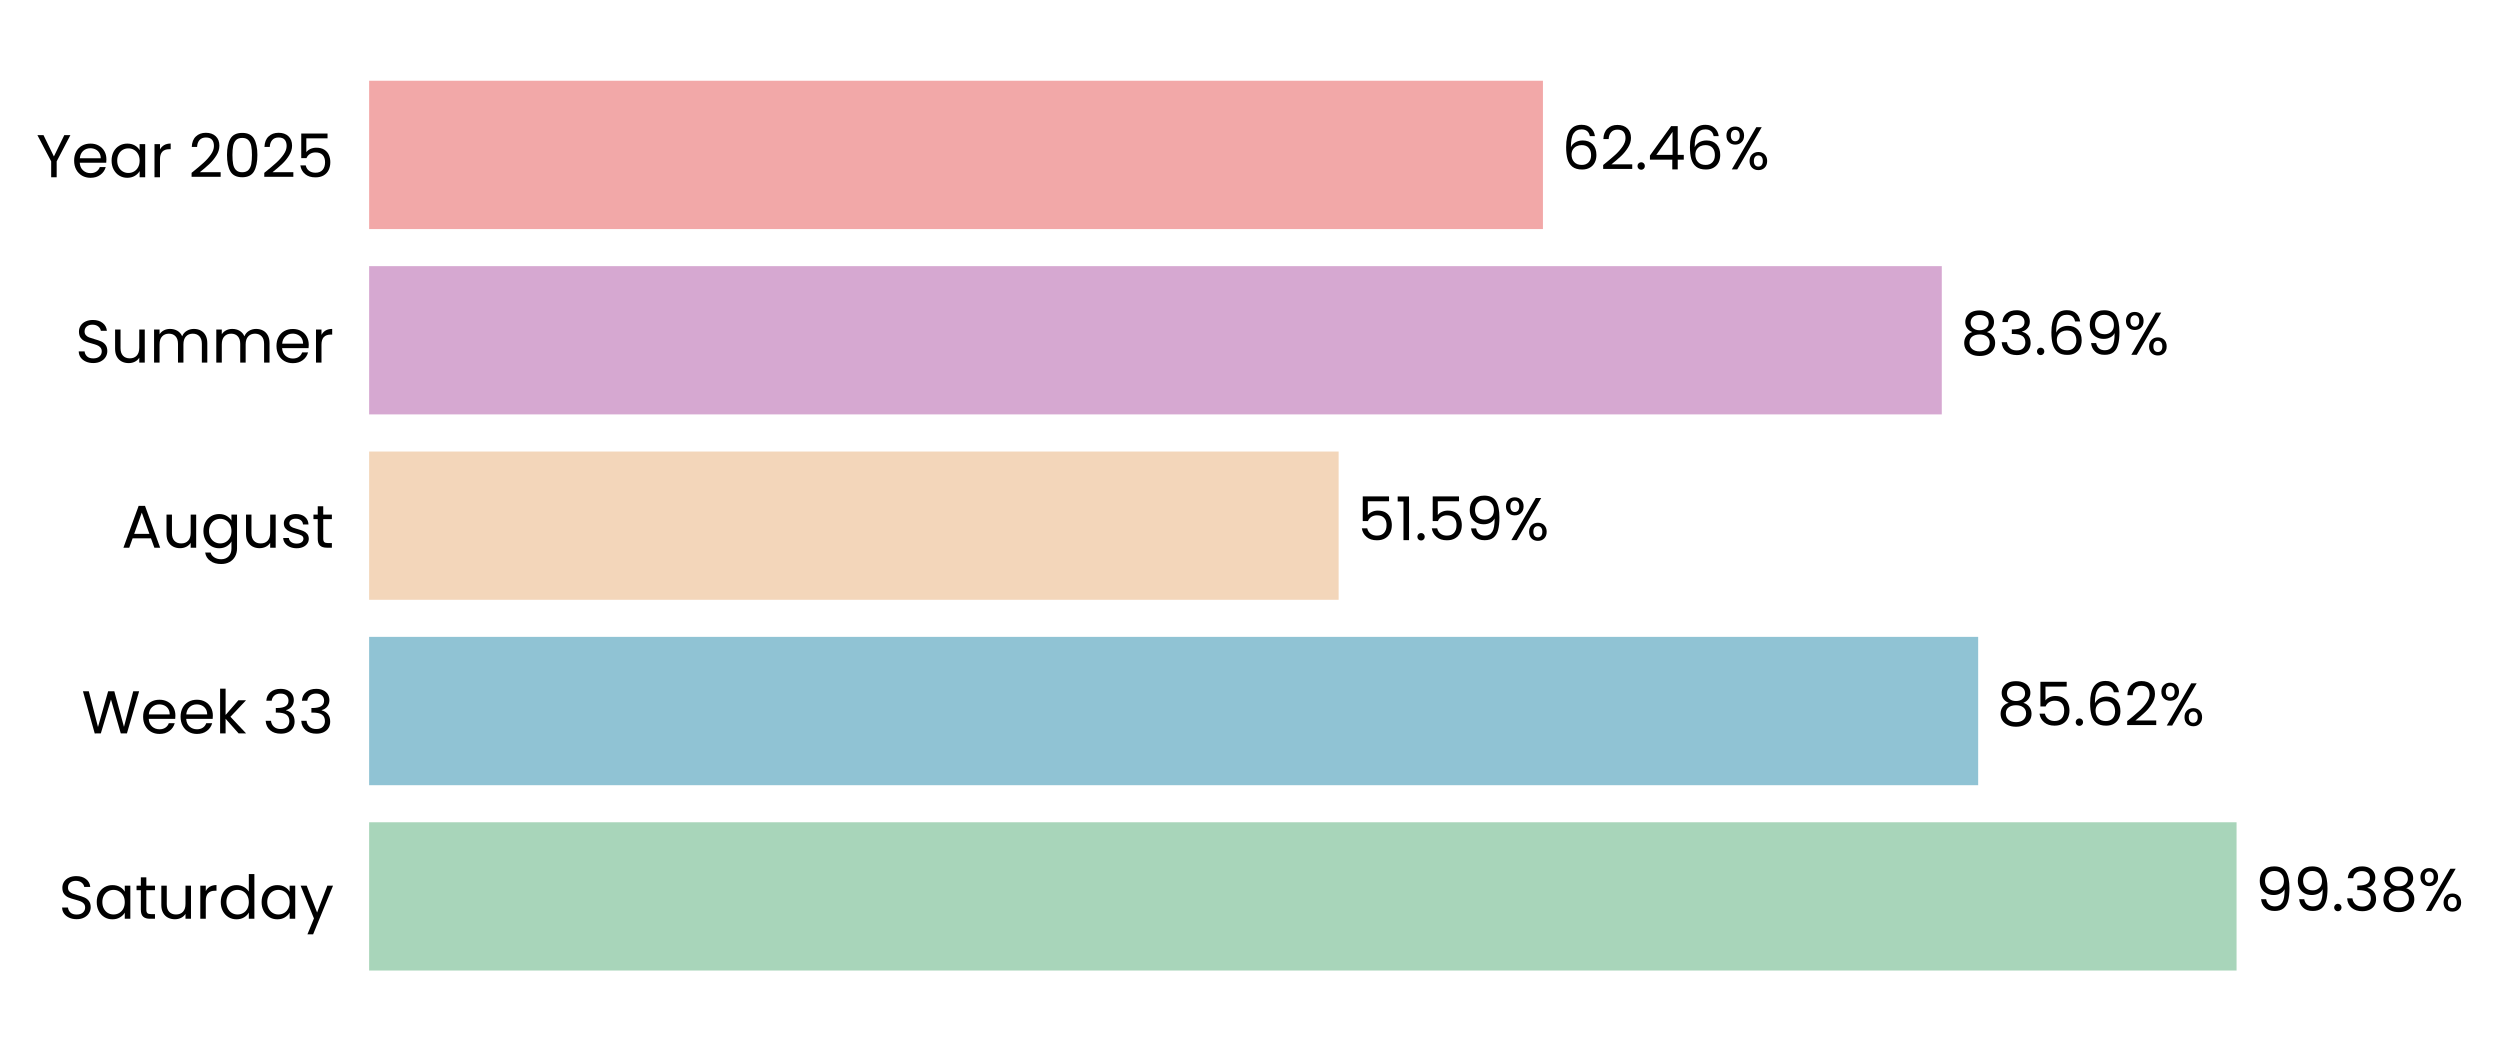
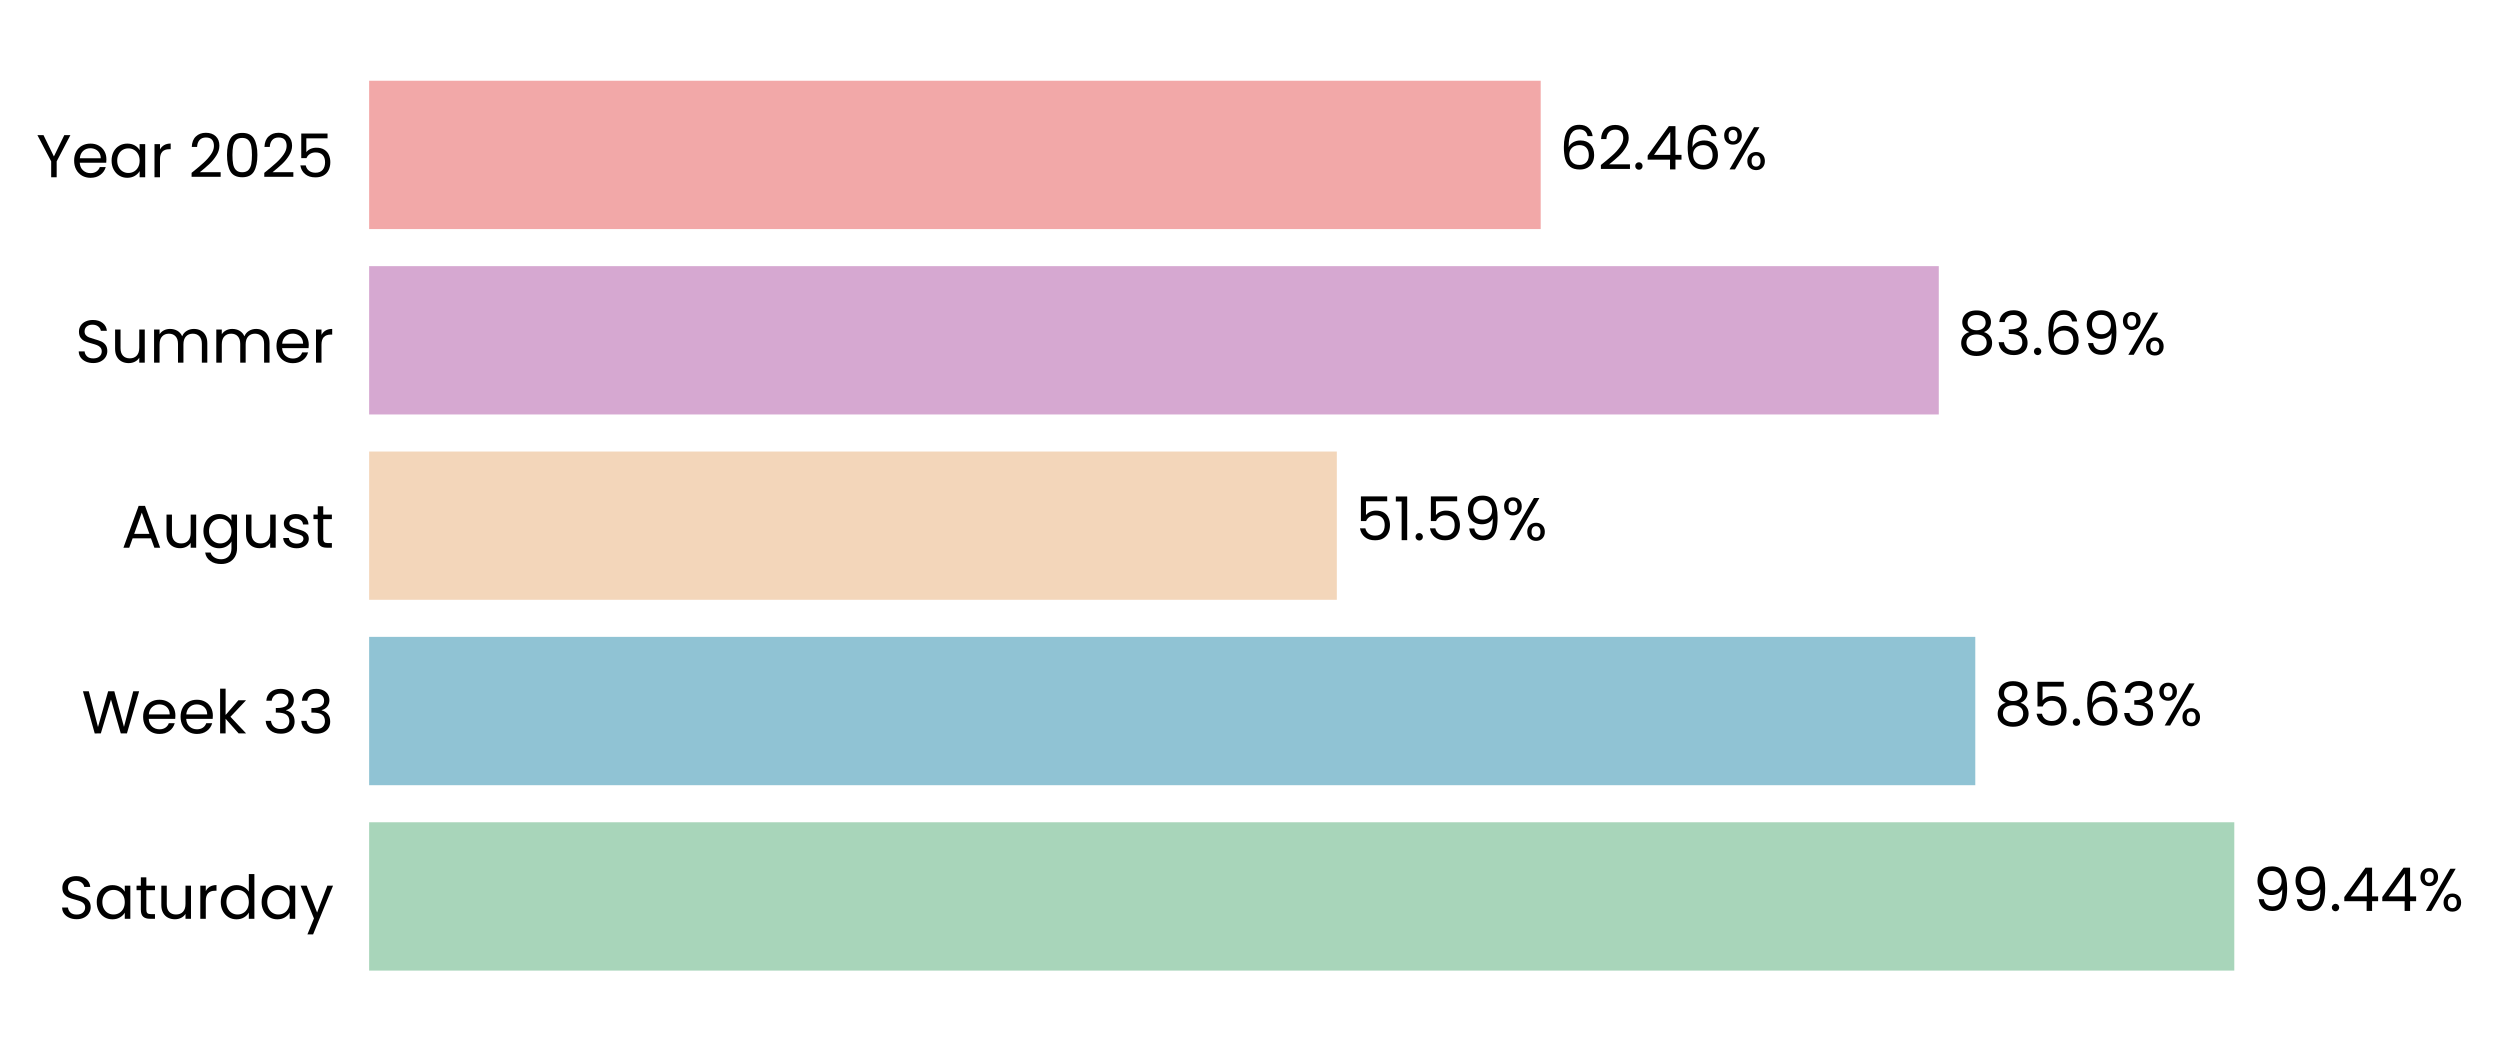
- <svg xmlns="http://www.w3.org/2000/svg" xmlns:xlink="http://www.w3.org/1999/xlink" width="496.525pt" height="208.8pt" viewBox="0 0 496.525 208.8" version="1.1">
+ <svg xmlns="http://www.w3.org/2000/svg" xmlns:xlink="http://www.w3.org/1999/xlink" width="496.517pt" height="208.8pt" viewBox="0 0 496.517 208.8" version="1.1">
  <defs>
    <style type="text/css">*{stroke-linejoin: round; stroke-linecap: butt}</style>
  </defs>
  <g id="figure_1">
    <g id="patch_1">
-       <path d="M 0 208.8  L 496.525 208.8  L 496.525 0  L 0 0  L 0 208.8  z " style="fill: none" />
+       <path d="M 0 208.8  L 496.517 208.8  L 496.517 0  L 0 0  L 0 208.8  z " style="fill: none" />
    </g>
    <g id="axes_1">
      <g id="patch_2">
-         <path d="M 73.311 201.6  L 446.536 201.6  L 446.536 7.2  L 73.311 7.2  L 73.311 201.6  z " style="fill: none" />
+         <path d="M 73.311 201.6  L 445.815 201.6  L 445.815 7.2  L 73.311 7.2  L 73.311 201.6  z " style="fill: none" />
      </g>
      <g id="patch_3">
-         <path d="M 73.311 192.764  L 444.204 192.764  L 444.204 163.309  L 73.311 163.309  z " clip-path="url(#p4abceebef1)" style="fill: #a8d5ba" />
+         <path d="M 73.311 192.764  L 443.746 192.764  L 443.746 163.309  L 73.311 163.309  z " clip-path="url(#pa20e130b98)" style="fill: #a8d5ba" />
      </g>
      <g id="patch_4">
-         <path d="M 73.311 155.945  L 392.885 155.945  L 392.885 126.491  L 73.311 126.491  z " clip-path="url(#p4abceebef1)" style="fill: #90c3d4" />
+         <path d="M 73.311 155.945  L 392.305 155.945  L 392.305 126.491  L 73.311 126.491  z " clip-path="url(#pa20e130b98)" style="fill: #90c3d4" />
      </g>
      <g id="patch_5">
-         <path d="M 73.311 119.127  L 265.868 119.127  L 265.868 89.673  L 73.311 89.673  z " clip-path="url(#p4abceebef1)" style="fill: #f3d6ba" />
+         <path d="M 73.311 119.127  L 265.505 119.127  L 265.505 89.673  L 73.311 89.673  z " clip-path="url(#pa20e130b98)" style="fill: #f3d6ba" />
      </g>
      <g id="patch_6">
-         <path d="M 73.311 82.309  L 385.659 82.309  L 385.659 52.855  L 73.311 52.855  z " clip-path="url(#p4abceebef1)" style="fill: #d6a8d1" />
+         <path d="M 73.311 82.309  L 385.058 82.309  L 385.058 52.855  L 73.311 52.855  z " clip-path="url(#pa20e130b98)" style="fill: #d6a8d1" />
      </g>
      <g id="patch_7">
-         <path d="M 73.311 45.491  L 306.443 45.491  L 306.443 16.036  L 73.311 16.036  z " clip-path="url(#p4abceebef1)" style="fill: #f2a8a8" />
+         <path d="M 73.311 45.491  L 305.993 45.491  L 305.993 16.036  L 73.311 16.036  z " clip-path="url(#pa20e130b98)" style="fill: #f2a8a8" />
      </g>
      <g id="matplotlib.axis_1">
        <g id="ytick_1">
          <g id="text_1">
            <g transform="translate(11.65312 182.4764) scale(0.12 -0.12)">
              <defs>
                <path id="Poppins-Regular-53" d="M 1907 -45  Q 1466 -45 1117 112  Q 768 269 569 547  Q 371 826 365 1190  L 986 1190  Q 1018 877 1245 662  Q 1472 448 1907 448  Q 2323 448 2563 656  Q 2803 864 2803 1190  Q 2803 1446 2662 1606  Q 2522 1766 2310 1849  Q 2099 1933 1741 2029  Q 1299 2144 1033 2259  Q 768 2374 579 2620  Q 390 2867 390 3283  Q 390 3648 576 3929  Q 762 4211 1098 4364  Q 1434 4518 1869 4518  Q 2496 4518 2896 4204  Q 3296 3891 3347 3373  L 2707 3373  Q 2675 3629 2438 3824  Q 2202 4019 1811 4019  Q 1446 4019 1216 3830  Q 986 3642 986 3302  Q 986 3059 1123 2905  Q 1261 2752 1462 2672  Q 1664 2592 2029 2490  Q 2470 2368 2739 2249  Q 3008 2131 3200 1884  Q 3392 1638 3392 1216  Q 3392 890 3219 602  Q 3046 314 2707 134  Q 2368 -45 1907 -45  z " transform="scale(0.015625)" />
                <path id="Poppins-Regular-61" d="M 275 1766  Q 275 2304 492 2710  Q 710 3117 1091 3341  Q 1472 3565 1939 3565  Q 2400 3565 2739 3366  Q 3078 3168 3245 2867  L 3245 3507  L 3834 3507  L 3834 0  L 3245 0  L 3245 653  Q 3072 346 2729 144  Q 2387 -58 1933 -58  Q 1466 -58 1088 172  Q 710 403 492 819  Q 275 1235 275 1766  z M 3245 1760  Q 3245 2157 3085 2451  Q 2925 2746 2653 2902  Q 2381 3059 2054 3059  Q 1728 3059 1459 2905  Q 1190 2752 1030 2457  Q 870 2163 870 1766  Q 870 1363 1030 1065  Q 1190 768 1459 611  Q 1728 454 2054 454  Q 2381 454 2653 611  Q 2925 768 3085 1065  Q 3245 1363 3245 1760  z " transform="scale(0.015625)" />
                <path id="Poppins-Regular-74" d="M 1203 3027  L 1203 960  Q 1203 704 1312 598  Q 1421 493 1690 493  L 2118 493  L 2118 0  L 1594 0  Q 1107 0 864 224  Q 621 448 621 960  L 621 3027  L 166 3027  L 166 3507  L 621 3507  L 621 4390  L 1203 4390  L 1203 3507  L 2118 3507  L 2118 3027  L 1203 3027  z " transform="scale(0.015625)" />
                <path id="Poppins-Regular-75" d="M 3603 3507  L 3603 0  L 3021 0  L 3021 518  Q 2854 250 2556 99  Q 2259 -51 1901 -51  Q 1491 -51 1164 118  Q 838 288 649 627  Q 461 966 461 1453  L 461 3507  L 1037 3507  L 1037 1530  Q 1037 1011 1299 732  Q 1562 454 2016 454  Q 2483 454 2752 742  Q 3021 1030 3021 1581  L 3021 3507  L 3603 3507  z " transform="scale(0.015625)" />
                <path id="Poppins-Regular-72" d="M 1075 2938  Q 1229 3238 1513 3404  Q 1798 3571 2208 3571  L 2208 2970  L 2054 2970  Q 1075 2970 1075 1907  L 1075 0  L 493 0  L 493 3507  L 1075 3507  L 1075 2938  z " transform="scale(0.015625)" />
                <path id="Poppins-Regular-64" d="M 275 1766  Q 275 2304 492 2710  Q 710 3117 1091 3341  Q 1472 3565 1946 3565  Q 2355 3565 2707 3376  Q 3059 3187 3245 2880  L 3245 4736  L 3834 4736  L 3834 0  L 3245 0  L 3245 659  Q 3072 346 2733 144  Q 2394 -58 1939 -58  Q 1472 -58 1091 172  Q 710 403 492 819  Q 275 1235 275 1766  z M 3245 1760  Q 3245 2157 3085 2451  Q 2925 2746 2653 2902  Q 2381 3059 2054 3059  Q 1728 3059 1459 2905  Q 1190 2752 1030 2457  Q 870 2163 870 1766  Q 870 1363 1030 1065  Q 1190 768 1459 611  Q 1728 454 2054 454  Q 2381 454 2653 611  Q 2925 768 3085 1065  Q 3245 1363 3245 1760  z " transform="scale(0.015625)" />
                <path id="Poppins-Regular-79" d="M 3514 3507  L 1402 -1651  L 800 -1651  L 1491 38  L 77 3507  L 723 3507  L 1824 666  L 2912 3507  L 3514 3507  z " transform="scale(0.015625)" />
              </defs>
              <use xlink:href="#Poppins-Regular-53" />
              <use xlink:href="#Poppins-Regular-61" transform="translate(58.7 0)" />
              <use xlink:href="#Poppins-Regular-74" transform="translate(126.3 0)" />
              <use xlink:href="#Poppins-Regular-75" transform="translate(162.7 0)" />
              <use xlink:href="#Poppins-Regular-72" transform="translate(226.7 0)" />
              <use xlink:href="#Poppins-Regular-64" transform="translate(264 0)" />
              <use xlink:href="#Poppins-Regular-61" transform="translate(331.5999 0)" />
              <use xlink:href="#Poppins-Regular-79" transform="translate(399.1999 0)" />
            </g>
          </g>
        </g>
        <g id="ytick_2">
          <g id="text_2">
            <g transform="translate(16.19813 145.6582) scale(0.12 -0.12)">
              <defs>
                <path id="Poppins-Regular-57" d="M 6099 4461  L 4806 0  L 4154 0  L 3117 3590  L 2042 0  L 1395 -6  L 147 4461  L 768 4461  L 1741 678  L 2816 4461  L 3469 4461  L 4493 691  L 5472 4461  L 6099 4461  z " transform="scale(0.015625)" />
                <path id="Poppins-Regular-65" d="M 3693 1888  Q 3693 1722 3674 1536  L 870 1536  Q 902 1018 1225 726  Q 1549 435 2010 435  Q 2387 435 2640 611  Q 2893 787 2995 1082  L 3622 1082  Q 3482 576 3059 259  Q 2637 -58 2010 -58  Q 1510 -58 1116 166  Q 723 390 499 803  Q 275 1216 275 1760  Q 275 2304 492 2713  Q 710 3123 1104 3344  Q 1498 3565 2010 3565  Q 2509 3565 2893 3347  Q 3277 3130 3485 2749  Q 3693 2368 3693 1888  z M 3091 2010  Q 3091 2342 2944 2582  Q 2797 2822 2544 2947  Q 2291 3072 1984 3072  Q 1542 3072 1232 2790  Q 922 2509 877 2010  L 3091 2010  z " transform="scale(0.015625)" />
                <path id="Poppins-Regular-6b" d="M 2451 0  L 1075 1549  L 1075 0  L 493 0  L 493 4736  L 1075 4736  L 1075 1952  L 2426 3507  L 3238 3507  L 1587 1760  L 3245 0  L 2451 0  z " transform="scale(0.015625)" />
                <path id="Poppins-Regular-20" transform="scale(0.015625)" />
                <path id="Poppins-Regular-33" d="M 384 3462  Q 429 4051 838 4384  Q 1248 4717 1901 4717  Q 2336 4717 2653 4560  Q 2970 4403 3133 4134  Q 3296 3866 3296 3526  Q 3296 3130 3069 2842  Q 2842 2554 2477 2470  L 2477 2438  Q 2893 2336 3136 2035  Q 3379 1734 3379 1248  Q 3379 883 3212 592  Q 3046 301 2713 134  Q 2381 -32 1914 -32  Q 1235 -32 800 323  Q 365 678 314 1331  L 877 1331  Q 922 947 1190 704  Q 1459 461 1907 461  Q 2355 461 2588 694  Q 2822 928 2822 1299  Q 2822 1779 2502 1990  Q 2182 2202 1536 2202  L 1389 2202  L 1389 2688  L 1542 2688  Q 2131 2694 2432 2883  Q 2733 3072 2733 3469  Q 2733 3808 2512 4013  Q 2291 4218 1882 4218  Q 1485 4218 1241 4013  Q 998 3808 954 3462  L 384 3462  z " transform="scale(0.015625)" />
              </defs>
              <use xlink:href="#Poppins-Regular-57" />
              <use xlink:href="#Poppins-Regular-65" transform="translate(97.59999 0)" />
              <use xlink:href="#Poppins-Regular-65" transform="translate(159.6 0)" />
              <use xlink:href="#Poppins-Regular-6b" transform="translate(221.6 0)" />
              <use xlink:href="#Poppins-Regular-20" transform="translate(273.0999 0)" />
              <use xlink:href="#Poppins-Regular-33" transform="translate(299.7999 0)" />
              <use xlink:href="#Poppins-Regular-33" transform="translate(358.6999 0)" />
            </g>
          </g>
        </g>
        <g id="ytick_3">
          <g id="text_3">
            <g transform="translate(24.11812 108.78) scale(0.12 -0.12)">
              <defs>
                <path id="Poppins-Regular-41" d="M 3130 992  L 1184 992  L 826 0  L 211 0  L 1824 4435  L 2496 4435  L 4102 0  L 3488 0  L 3130 992  z M 2963 1466  L 2157 3718  L 1350 1466  L 2963 1466  z " transform="scale(0.015625)" />
                <path id="Poppins-Regular-67" d="M 1939 3565  Q 2394 3565 2736 3366  Q 3078 3168 3245 2867  L 3245 3507  L 3834 3507  L 3834 -77  Q 3834 -557 3629 -931  Q 3424 -1306 3043 -1517  Q 2662 -1728 2157 -1728  Q 1466 -1728 1005 -1401  Q 544 -1075 461 -512  L 1037 -512  Q 1133 -832 1433 -1027  Q 1734 -1222 2157 -1222  Q 2637 -1222 2941 -921  Q 3245 -621 3245 -77  L 3245 659  Q 3072 352 2733 147  Q 2394 -58 1939 -58  Q 1472 -58 1091 172  Q 710 403 492 819  Q 275 1235 275 1766  Q 275 2304 492 2710  Q 710 3117 1091 3341  Q 1472 3565 1939 3565  z M 3245 1760  Q 3245 2157 3085 2451  Q 2925 2746 2653 2902  Q 2381 3059 2054 3059  Q 1728 3059 1459 2905  Q 1190 2752 1030 2457  Q 870 2163 870 1766  Q 870 1363 1030 1065  Q 1190 768 1459 611  Q 1728 454 2054 454  Q 2381 454 2653 611  Q 2925 768 3085 1065  Q 3245 1363 3245 1760  z " transform="scale(0.015625)" />
                <path id="Poppins-Regular-73" d="M 1734 -58  Q 1331 -58 1011 80  Q 691 218 505 464  Q 320 710 301 1030  L 902 1030  Q 928 768 1149 601  Q 1370 435 1728 435  Q 2061 435 2253 582  Q 2445 730 2445 954  Q 2445 1184 2240 1296  Q 2035 1408 1606 1517  Q 1216 1619 969 1724  Q 723 1830 547 2038  Q 371 2246 371 2586  Q 371 2854 531 3078  Q 691 3302 985 3433  Q 1280 3565 1658 3565  Q 2240 3565 2598 3270  Q 2957 2976 2982 2464  L 2400 2464  Q 2381 2739 2179 2905  Q 1978 3072 1638 3072  Q 1325 3072 1139 2937  Q 954 2803 954 2586  Q 954 2413 1066 2301  Q 1178 2189 1347 2121  Q 1517 2054 1818 1971  Q 2195 1869 2432 1769  Q 2669 1670 2838 1472  Q 3008 1274 3014 954  Q 3014 666 2854 435  Q 2694 205 2403 73  Q 2112 -58 1734 -58  z " transform="scale(0.015625)" />
              </defs>
              <use xlink:href="#Poppins-Regular-41" />
              <use xlink:href="#Poppins-Regular-75" transform="translate(67.39999 0)" />
              <use xlink:href="#Poppins-Regular-67" transform="translate(131.4 0)" />
              <use xlink:href="#Poppins-Regular-75" transform="translate(199 0)" />
              <use xlink:href="#Poppins-Regular-73" transform="translate(263 0)" />
              <use xlink:href="#Poppins-Regular-74" transform="translate(315.2 0)" />
            </g>
          </g>
        </g>
        <g id="ytick_4">
          <g id="text_4">
            <g transform="translate(14.95125 72.02182) scale(0.12 -0.12)">
              <defs>
                <path id="Poppins-Regular-6d" d="M 4710 3571  Q 5120 3571 5440 3401  Q 5760 3232 5945 2893  Q 6131 2554 6131 2067  L 6131 0  L 5555 0  L 5555 1984  Q 5555 2509 5296 2787  Q 5037 3066 4595 3066  Q 4141 3066 3872 2774  Q 3603 2483 3603 1933  L 3603 0  L 3027 0  L 3027 1984  Q 3027 2509 2768 2787  Q 2509 3066 2067 3066  Q 1613 3066 1344 2774  Q 1075 2483 1075 1933  L 1075 0  L 493 0  L 493 3507  L 1075 3507  L 1075 3002  Q 1248 3277 1539 3424  Q 1830 3571 2182 3571  Q 2624 3571 2963 3372  Q 3302 3174 3469 2790  Q 3616 3162 3955 3366  Q 4294 3571 4710 3571  z " transform="scale(0.015625)" />
              </defs>
              <use xlink:href="#Poppins-Regular-53" />
              <use xlink:href="#Poppins-Regular-75" transform="translate(58.7 0)" />
              <use xlink:href="#Poppins-Regular-6d" transform="translate(122.7 0)" />
              <use xlink:href="#Poppins-Regular-6d" transform="translate(225.7 0)" />
              <use xlink:href="#Poppins-Regular-65" transform="translate(328.7 0)" />
              <use xlink:href="#Poppins-Regular-72" transform="translate(390.6999 0)" />
            </g>
          </g>
        </g>
        <g id="ytick_5">
          <g id="text_5">
            <g transform="translate(7.2 35.20364) scale(0.12 -0.12)">
              <defs>
                <path id="Poppins-Regular-59" d="M 3616 4461  L 2163 1683  L 2163 0  L 1581 0  L 1581 1683  L 122 4461  L 768 4461  L 1869 2202  L 2970 4461  L 3616 4461  z " transform="scale(0.015625)" />
                <path id="Poppins-Regular-32" d="M 326 467  Q 1139 1120 1600 1539  Q 2061 1958 2377 2416  Q 2694 2874 2694 3315  Q 2694 3731 2492 3971  Q 2291 4211 1843 4211  Q 1408 4211 1168 3939  Q 928 3667 909 3213  L 346 3213  Q 371 3930 780 4320  Q 1190 4710 1837 4710  Q 2496 4710 2883 4345  Q 3270 3981 3270 3341  Q 3270 2810 2953 2307  Q 2637 1805 2233 1424  Q 1830 1043 1203 538  L 3405 538  L 3405 51  L 326 51  L 326 467  z " transform="scale(0.015625)" />
                <path id="Poppins-Regular-30" d="M 397 2362  Q 397 3462 755 4080  Q 1114 4698 2010 4698  Q 2899 4698 3257 4080  Q 3616 3462 3616 2362  Q 3616 1242 3257 621  Q 2899 0 2010 0  Q 1114 0 755 621  Q 397 1242 397 2362  z M 3040 2362  Q 3040 2918 2966 3305  Q 2893 3693 2665 3929  Q 2438 4166 2010 4166  Q 1574 4166 1347 3929  Q 1120 3693 1046 3305  Q 973 2918 973 2362  Q 973 1786 1046 1395  Q 1120 1005 1347 768  Q 1574 531 2010 531  Q 2438 531 2665 768  Q 2893 1005 2966 1395  Q 3040 1786 3040 2362  z " transform="scale(0.015625)" />
                <path id="Poppins-Regular-35" d="M 3347 4122  L 1101 4122  L 1101 2662  Q 1248 2867 1536 2998  Q 1824 3130 2157 3130  Q 2688 3130 3021 2909  Q 3354 2688 3498 2339  Q 3642 1990 3642 1600  Q 3642 1139 3469 774  Q 3296 410 2941 198  Q 2586 -13 2061 -13  Q 1389 -13 973 332  Q 557 678 467 1254  L 1037 1254  Q 1120 890 1389 685  Q 1658 480 2067 480  Q 2573 480 2829 784  Q 3085 1088 3085 1587  Q 3085 2086 2829 2358  Q 2573 2630 2074 2630  Q 1734 2630 1481 2467  Q 1229 2304 1114 2022  L 563 2022  L 563 4634  L 3347 4634  L 3347 4122  z " transform="scale(0.015625)" />
              </defs>
              <use xlink:href="#Poppins-Regular-59" />
              <use xlink:href="#Poppins-Regular-65" transform="translate(58.39999 0)" />
              <use xlink:href="#Poppins-Regular-61" transform="translate(120.4 0)" />
              <use xlink:href="#Poppins-Regular-72" transform="translate(188 0)" />
              <use xlink:href="#Poppins-Regular-20" transform="translate(225.3 0)" />
              <use xlink:href="#Poppins-Regular-32" transform="translate(252 0)" />
              <use xlink:href="#Poppins-Regular-30" transform="translate(309.4999 0)" />
              <use xlink:href="#Poppins-Regular-32" transform="translate(372.2999 0)" />
              <use xlink:href="#Poppins-Regular-35" transform="translate(429.7999 0)" />
            </g>
          </g>
        </g>
      </g>
      <g id="text_6">
-         <g transform="translate(447.9361 180.9164) scale(0.12 -0.12)">
+         <g transform="translate(447.4708 180.9164) scale(0.12 -0.12)">
          <defs>
            <path id="Poppins-Regular-39" d="M 1146 1242  Q 1210 877 1443 678  Q 1677 480 2074 480  Q 2605 480 2857 896  Q 3110 1312 3098 2298  Q 2963 2010 2649 1846  Q 2336 1683 1952 1683  Q 1523 1683 1187 1859  Q 851 2035 659 2374  Q 467 2714 467 3194  Q 467 3878 864 4297  Q 1261 4717 1990 4717  Q 2886 4717 3248 4134  Q 3610 3552 3610 2400  Q 3610 1594 3466 1069  Q 3322 544 2979 269  Q 2637 -6 2042 -6  Q 1389 -6 1024 346  Q 659 698 608 1242  L 1146 1242  z M 2048 2176  Q 2477 2176 2752 2441  Q 3027 2707 3027 3162  Q 3027 3642 2758 3936  Q 2490 4230 2003 4230  Q 1555 4230 1289 3948  Q 1024 3667 1024 3206  Q 1024 2739 1286 2457  Q 1549 2176 2048 2176  z " transform="scale(0.015625)" />
            <path id="Poppins-Regular-2e" d="M 678 -38  Q 512 -38 397 77  Q 282 192 282 358  Q 282 525 397 640  Q 512 755 678 755  Q 838 755 950 640  Q 1062 525 1062 358  Q 1062 192 950 77  Q 838 -38 678 -38  z " transform="scale(0.015625)" />
-             <path id="Poppins-Regular-38" d="M 1242 2406  Q 883 2547 691 2816  Q 499 3085 499 3469  Q 499 3814 672 4092  Q 845 4371 1187 4534  Q 1530 4698 2016 4698  Q 2502 4698 2844 4534  Q 3187 4371 3363 4092  Q 3539 3814 3539 3469  Q 3539 3098 3340 2819  Q 3142 2541 2797 2406  Q 3194 2285 3427 1981  Q 3661 1677 3661 1248  Q 3661 832 3456 521  Q 3251 211 2876 41  Q 2502 -128 2016 -128  Q 1530 -128 1162 41  Q 794 211 589 521  Q 384 832 384 1248  Q 384 1677 614 1984  Q 845 2291 1242 2406  z M 2976 3398  Q 2976 3789 2720 4000  Q 2464 4211 2016 4211  Q 1574 4211 1318 4000  Q 1062 3789 1062 3392  Q 1062 3034 1328 2816  Q 1594 2598 2016 2598  Q 2445 2598 2710 2819  Q 2976 3040 2976 3398  z M 2016 2150  Q 1542 2150 1241 1929  Q 941 1709 941 1267  Q 941 858 1232 608  Q 1523 358 2016 358  Q 2509 358 2797 608  Q 3085 858 3085 1267  Q 3085 1696 2790 1923  Q 2496 2150 2016 2150  z " transform="scale(0.015625)" />
+             <path id="Poppins-Regular-34" d="M 256 1030  L 256 1472  L 2502 4582  L 3200 4582  L 3200 1536  L 3840 1536  L 3840 1030  L 3200 1030  L 3200 0  L 2624 0  L 2624 1030  L 256 1030  z M 2650 3974  L 928 1536  L 2650 1536  L 2650 3974  z " transform="scale(0.015625)" />
            <path id="Poppins-Regular-25" d="M 269 3584  Q 269 4019 531 4278  Q 794 4538 1203 4538  Q 1613 4538 1875 4278  Q 2138 4019 2138 3584  Q 2138 3142 1875 2883  Q 1613 2624 1203 2624  Q 794 2624 531 2883  Q 269 3142 269 3584  z M 4006 4467  L 1414 0  L 838 0  L 3430 4467  L 4006 4467  z M 1203 4179  Q 986 4179 861 4028  Q 736 3878 736 3584  Q 736 3290 861 3136  Q 986 2982 1203 2982  Q 1421 2982 1549 3139  Q 1677 3296 1677 3584  Q 1677 3878 1549 4028  Q 1421 4179 1203 4179  z M 2720 883  Q 2720 1325 2982 1584  Q 3245 1843 3654 1843  Q 4064 1843 4323 1584  Q 4582 1325 4582 883  Q 4582 448 4323 185  Q 4064 -77 3654 -77  Q 3245 -77 2982 182  Q 2720 442 2720 883  z M 3648 1478  Q 3430 1478 3302 1328  Q 3174 1178 3174 883  Q 3174 595 3302 444  Q 3430 294 3648 294  Q 3866 294 3994 444  Q 4122 595 4122 883  Q 4122 1178 3994 1328  Q 3866 1478 3648 1478  z " transform="scale(0.015625)" />
          </defs>
          <use xlink:href="#Poppins-Regular-39" />
          <use xlink:href="#Poppins-Regular-39" transform="translate(62.99999 0)" />
          <use xlink:href="#Poppins-Regular-2e" transform="translate(126 0)" />
-           <use xlink:href="#Poppins-Regular-33" transform="translate(147 0)" />
-           <use xlink:href="#Poppins-Regular-38" transform="translate(205.8999 0)" />
-           <use xlink:href="#Poppins-Regular-25" transform="translate(268.9999 0)" />
+           <use xlink:href="#Poppins-Regular-34" transform="translate(147 0)" />
+           <use xlink:href="#Poppins-Regular-34" transform="translate(209.8999 0)" />
+           <use xlink:href="#Poppins-Regular-25" transform="translate(272.7999 0)" />
        </g>
      </g>
      <g id="text_7">
-         <g transform="translate(396.6176 144.0982) scale(0.12 -0.12)">
+         <g transform="translate(396.0298 144.0982) scale(0.12 -0.12)">
          <defs>
+             <path id="Poppins-Regular-38" d="M 1242 2406  Q 883 2547 691 2816  Q 499 3085 499 3469  Q 499 3814 672 4092  Q 845 4371 1187 4534  Q 1530 4698 2016 4698  Q 2502 4698 2844 4534  Q 3187 4371 3363 4092  Q 3539 3814 3539 3469  Q 3539 3098 3340 2819  Q 3142 2541 2797 2406  Q 3194 2285 3427 1981  Q 3661 1677 3661 1248  Q 3661 832 3456 521  Q 3251 211 2876 41  Q 2502 -128 2016 -128  Q 1530 -128 1162 41  Q 794 211 589 521  Q 384 832 384 1248  Q 384 1677 614 1984  Q 845 2291 1242 2406  z M 2976 3398  Q 2976 3789 2720 4000  Q 2464 4211 2016 4211  Q 1574 4211 1318 4000  Q 1062 3789 1062 3392  Q 1062 3034 1328 2816  Q 1594 2598 2016 2598  Q 2445 2598 2710 2819  Q 2976 3040 2976 3398  z M 2016 2150  Q 1542 2150 1241 1929  Q 941 1709 941 1267  Q 941 858 1232 608  Q 1523 358 2016 358  Q 2509 358 2797 608  Q 3085 858 3085 1267  Q 3085 1696 2790 1923  Q 2496 2150 2016 2150  z " transform="scale(0.015625)" />
            <path id="Poppins-Regular-36" d="M 2976 3526  Q 2835 4237 2099 4237  Q 1530 4237 1248 3798  Q 966 3360 973 2355  Q 1120 2688 1462 2877  Q 1805 3066 2227 3066  Q 2886 3066 3280 2656  Q 3674 2246 3674 1523  Q 3674 1088 3504 742  Q 3334 397 2992 192  Q 2650 -13 2163 -13  Q 1504 -13 1133 281  Q 762 576 614 1094  Q 467 1613 467 2374  Q 467 4723 2106 4723  Q 2733 4723 3091 4384  Q 3450 4045 3514 3526  L 2976 3526  z M 2106 2573  Q 1830 2573 1587 2461  Q 1344 2349 1193 2121  Q 1043 1894 1043 1568  Q 1043 1082 1324 778  Q 1606 474 2131 474  Q 2579 474 2844 752  Q 3110 1030 3110 1504  Q 3110 2003 2854 2288  Q 2598 2573 2106 2573  z " transform="scale(0.015625)" />
          </defs>
          <use xlink:href="#Poppins-Regular-38" />
          <use xlink:href="#Poppins-Regular-35" transform="translate(63.09999 0)" />
          <use xlink:href="#Poppins-Regular-2e" transform="translate(125.9 0)" />
          <use xlink:href="#Poppins-Regular-36" transform="translate(146.9 0)" />
-           <use xlink:href="#Poppins-Regular-32" transform="translate(210.3999 0)" />
-           <use xlink:href="#Poppins-Regular-25" transform="translate(267.8999 0)" />
+           <use xlink:href="#Poppins-Regular-33" transform="translate(210.3999 0)" />
+           <use xlink:href="#Poppins-Regular-25" transform="translate(269.2999 0)" />
        </g>
      </g>
      <g id="text_8">
-         <g transform="translate(269.6006 107.28) scale(0.12 -0.12)">
+         <g transform="translate(269.2297 107.28) scale(0.12 -0.12)">
          <defs>
            <path id="Poppins-Regular-31" d="M 243 4096  L 243 4627  L 1446 4627  L 1446 0  L 858 0  L 858 4096  L 243 4096  z " transform="scale(0.015625)" />
          </defs>
          <use xlink:href="#Poppins-Regular-35" />
          <use xlink:href="#Poppins-Regular-31" transform="translate(62.79999 0)" />
          <use xlink:href="#Poppins-Regular-2e" transform="translate(94.79997 0)" />
          <use xlink:href="#Poppins-Regular-35" transform="translate(115.8 0)" />
          <use xlink:href="#Poppins-Regular-39" transform="translate(178.5999 0)" />
          <use xlink:href="#Poppins-Regular-25" transform="translate(241.5999 0)" />
        </g>
      </g>
      <g id="text_9">
-         <g transform="translate(389.3915 70.46182) scale(0.12 -0.12)">
+         <g transform="translate(388.7834 70.46182) scale(0.12 -0.12)">
          <use xlink:href="#Poppins-Regular-38" />
          <use xlink:href="#Poppins-Regular-33" transform="translate(63.09999 0)" />
          <use xlink:href="#Poppins-Regular-2e" transform="translate(122 0)" />
          <use xlink:href="#Poppins-Regular-36" transform="translate(143 0)" />
          <use xlink:href="#Poppins-Regular-39" transform="translate(206.5 0)" />
          <use xlink:href="#Poppins-Regular-25" transform="translate(269.4999 0)" />
        </g>
      </g>
      <g id="text_10">
-         <g transform="translate(310.1751 33.64364) scale(0.12 -0.12)">
-           <defs>
-             <path id="Poppins-Regular-34" d="M 256 1030  L 256 1472  L 2502 4582  L 3200 4582  L 3200 1536  L 3840 1536  L 3840 1030  L 3200 1030  L 3200 0  L 2624 0  L 2624 1030  L 256 1030  z M 2650 3974  L 928 1536  L 2650 1536  L 2650 3974  z " transform="scale(0.015625)" />
-           </defs>
+         <g transform="translate(309.7181 33.64364) scale(0.12 -0.12)">
          <use xlink:href="#Poppins-Regular-36" />
          <use xlink:href="#Poppins-Regular-32" transform="translate(63.49999 0)" />
          <use xlink:href="#Poppins-Regular-2e" transform="translate(121 0)" />
          <use xlink:href="#Poppins-Regular-34" transform="translate(142 0)" />
          <use xlink:href="#Poppins-Regular-36" transform="translate(204.8999 0)" />
          <use xlink:href="#Poppins-Regular-25" transform="translate(268.3999 0)" />
        </g>
      </g>
    </g>
  </g>
  <defs>
-     <clipPath id="p4abceebef1">
-       <rect x="73.311" y="7.2" width="373.225" height="194.4" />
+     <clipPath id="pa20e130b98">
+       <rect x="73.311" y="7.2" width="372.504" height="194.4" />
    </clipPath>
  </defs>
</svg>
